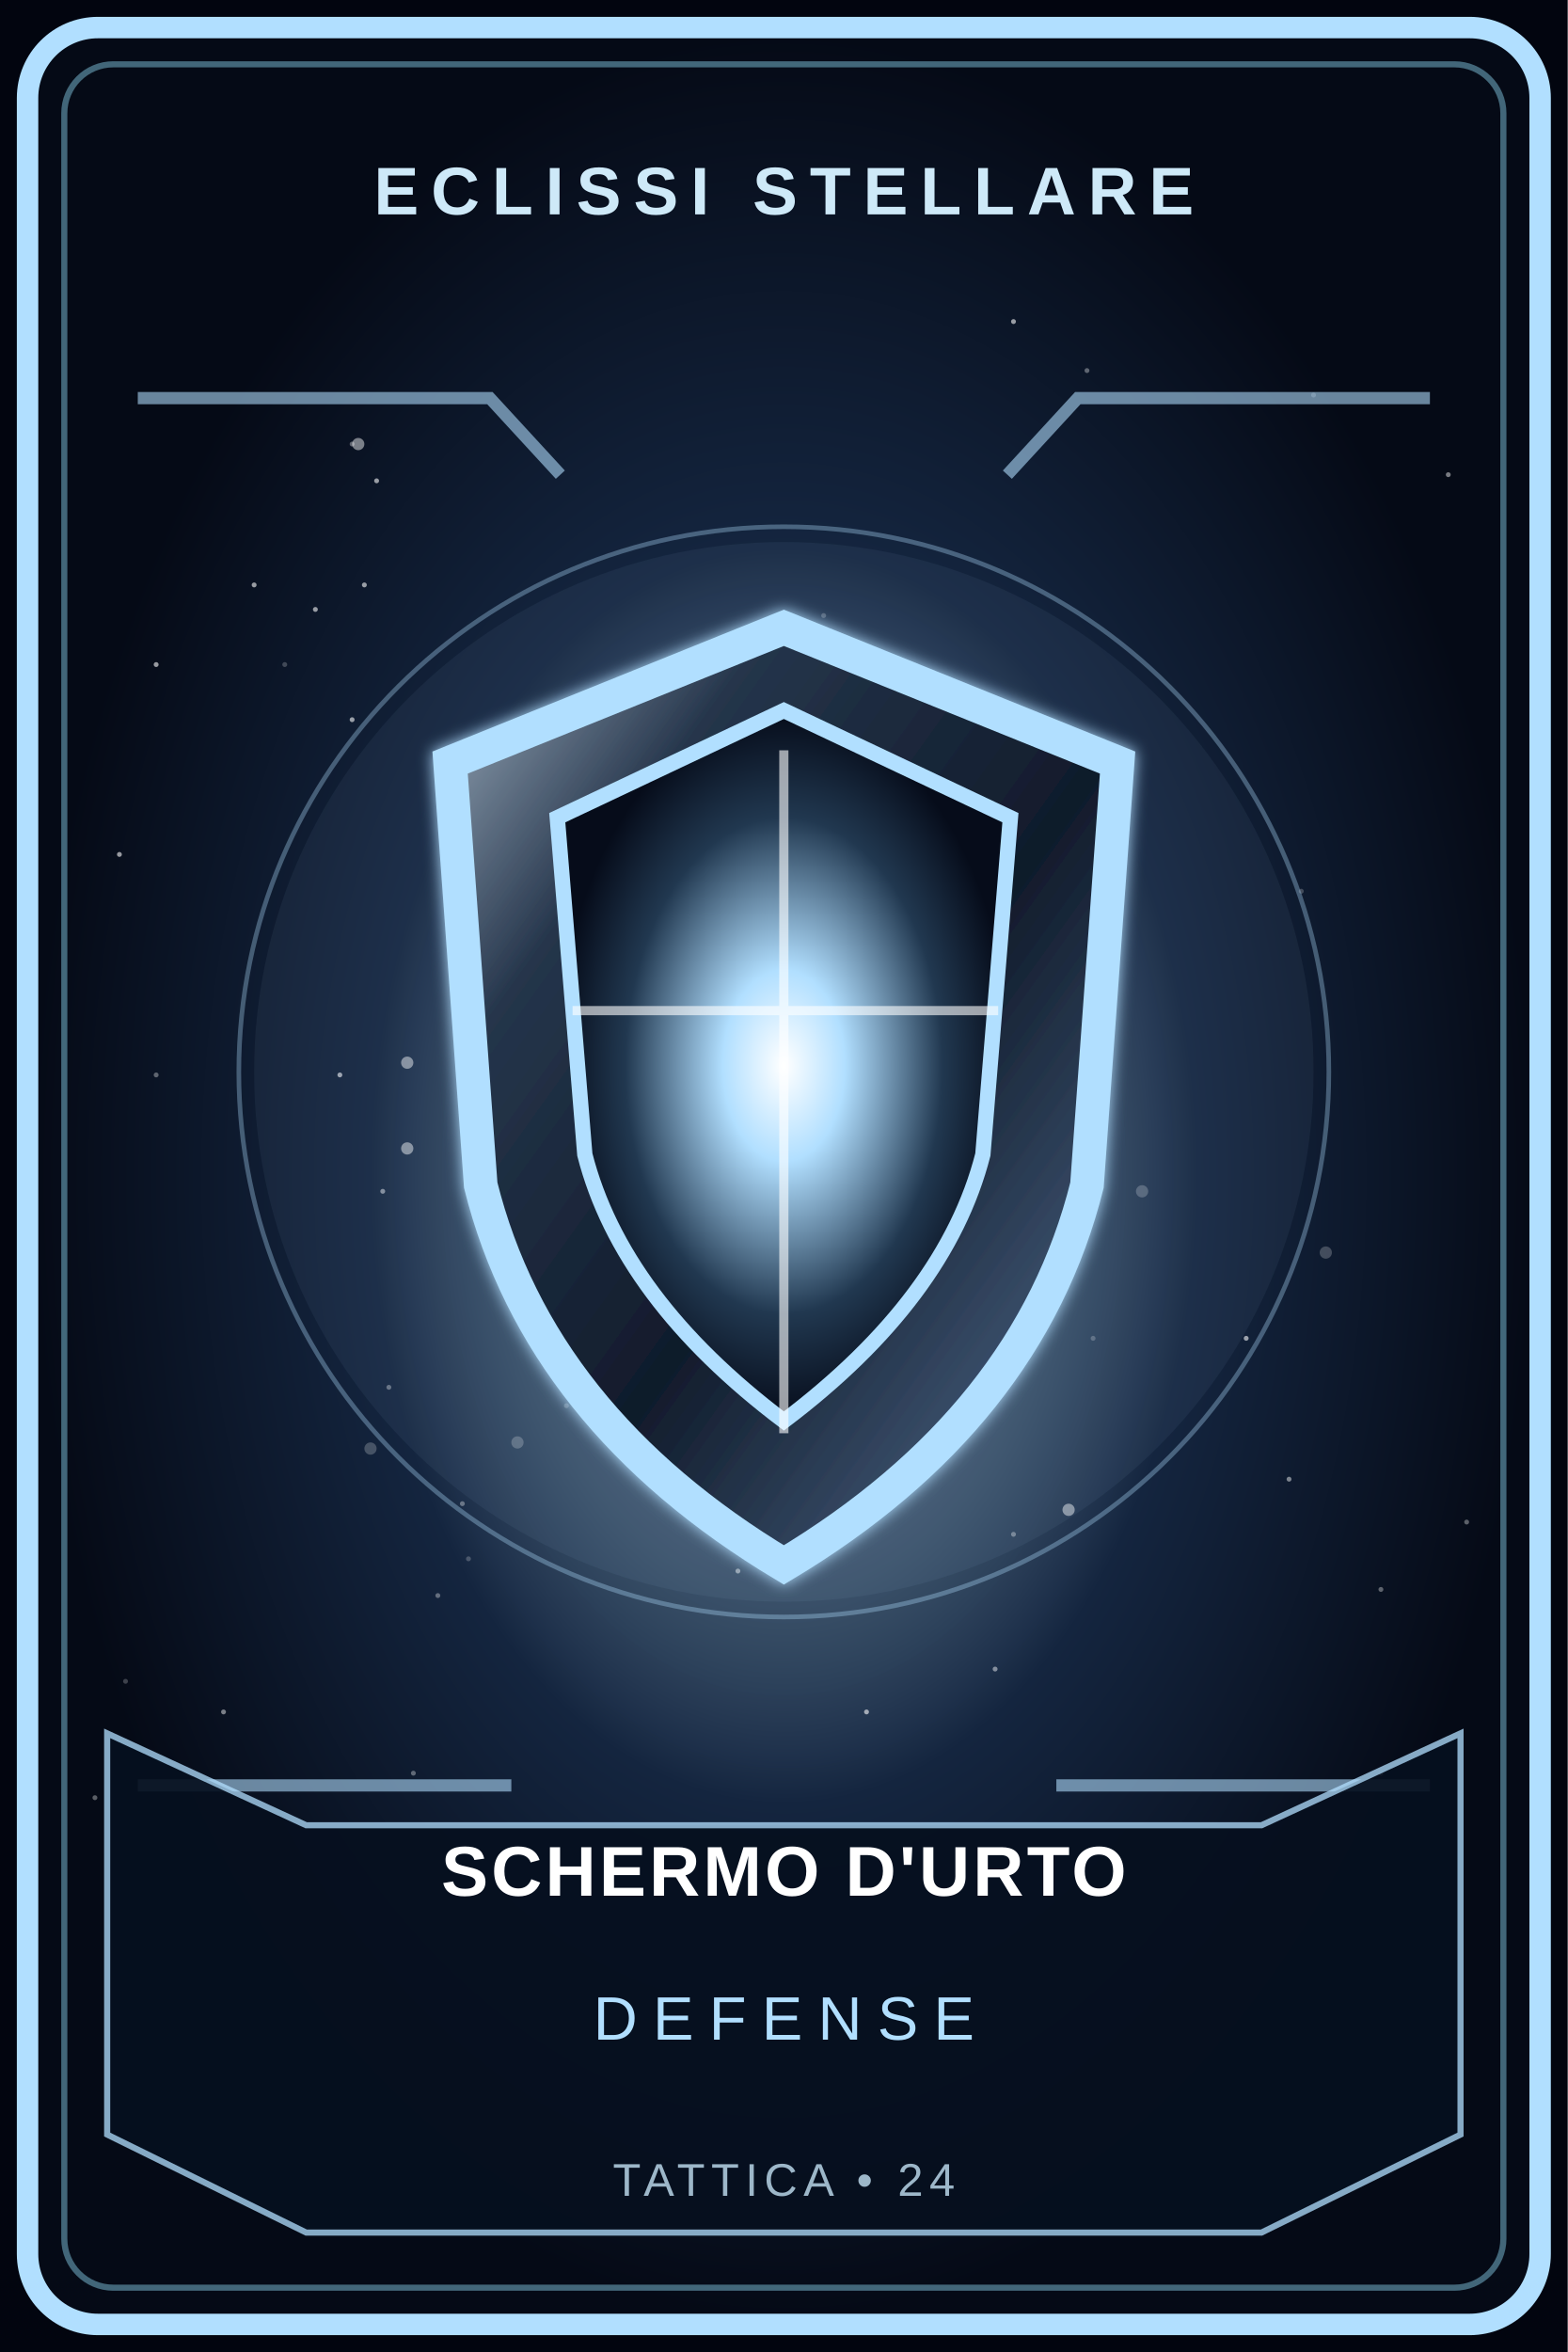
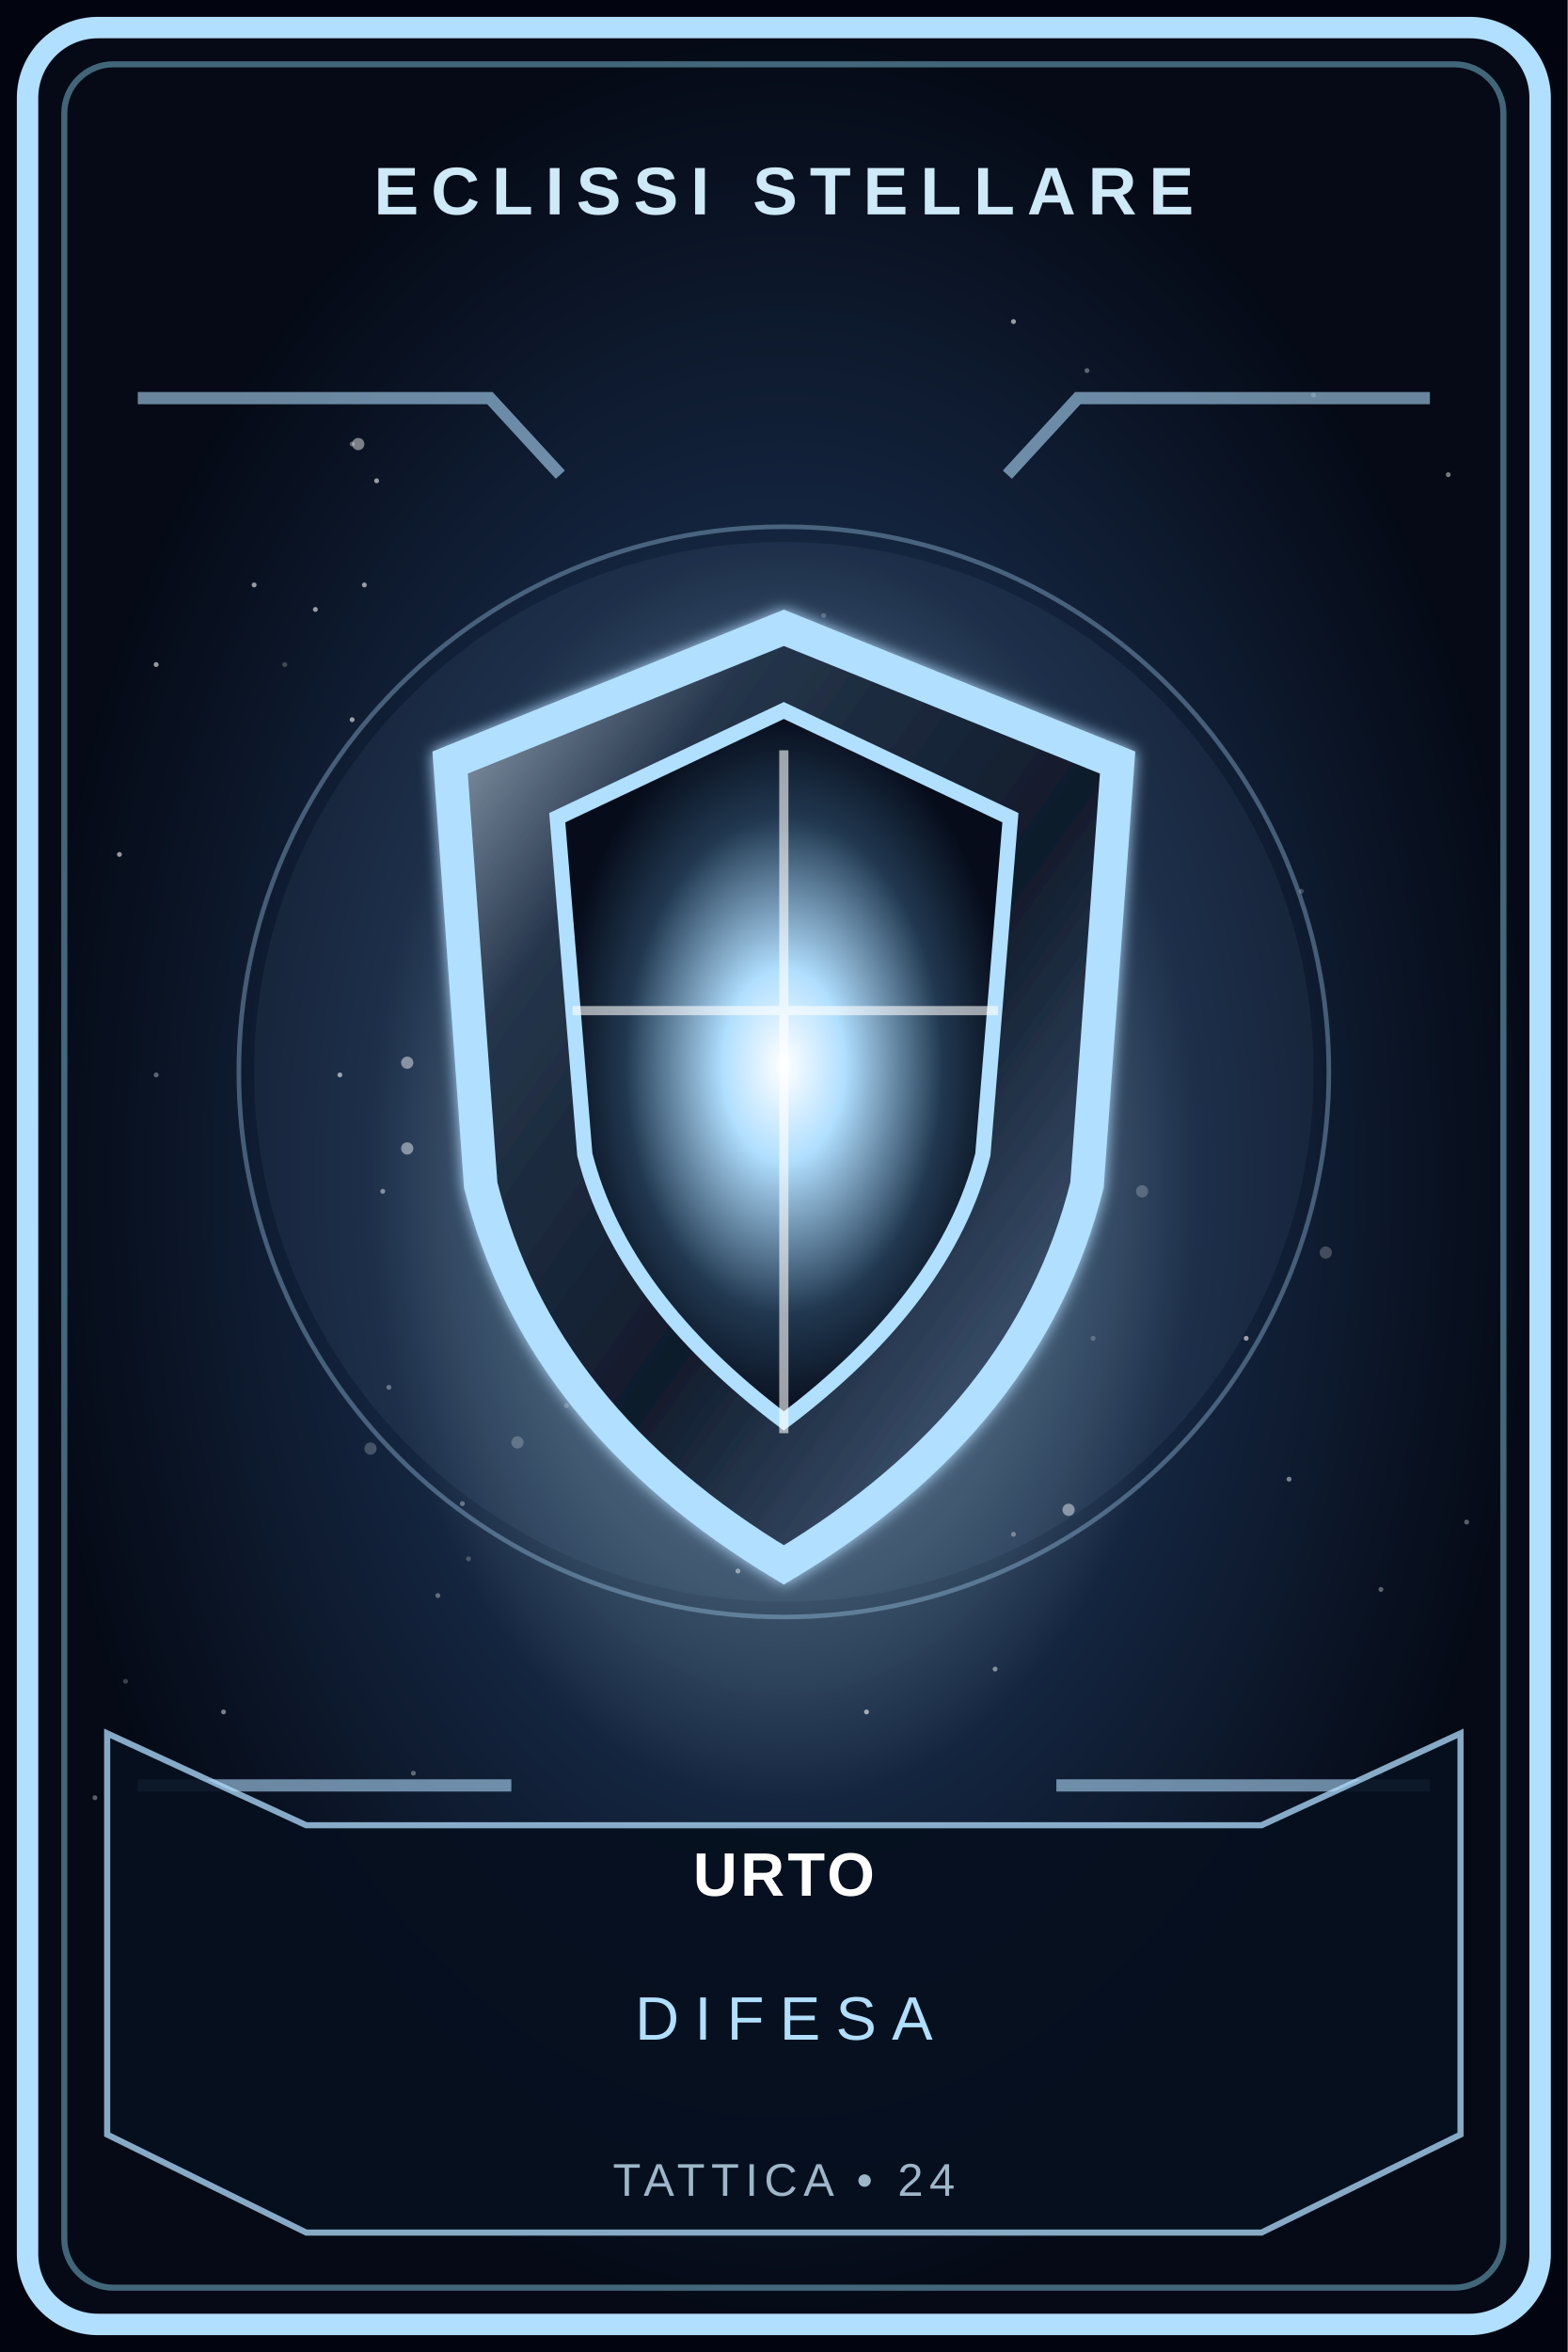
<svg xmlns="http://www.w3.org/2000/svg" width="512" height="768" viewBox="0 0 512 768" role="img" aria-label="SCHERMO D'URTO">
  <defs>
    <radialGradient id="bg">
      <stop offset="0" stop-color="#b1dfff" stop-opacity=".42" />
      <stop offset=".55" stop-color="#14253f" />
      <stop offset="1" stop-color="#050a16" />
    </radialGradient>
    <linearGradient id="metal" x1="0" x2="1" y1="0" y2="1">
      <stop stop-color="#a3b4c4" />
      <stop offset=".24" stop-color="#25354b" />
      <stop offset=".56" stop-color="#101b2b" />
      <stop offset=".85" stop-color="#405674" />
      <stop offset="1" stop-color="#a4b9ce" />
    </linearGradient>
    <radialGradient id="core">
      <stop stop-color="#ffffff" />
      <stop offset=".27" stop-color="#b1dfff" />
      <stop offset=".7" stop-color="#213850" />
      <stop offset="1" stop-color="#060c1a" />
    </radialGradient>
    <filter id="glow" x="-80%" y="-80%" width="260%" height="260%">
      <feGaussianBlur stdDeviation="2.5" result="g" />
      <feMerge>
        <feMergeNode in="g" />
        <feMergeNode in="SourceGraphic" />
      </feMerge>
    </filter>
  </defs>
  <rect width="512" height="768" fill="#02050f" />
  <rect x="9" y="9" width="494" height="750" rx="23" fill="url(#bg)" stroke="#b1dfff" stroke-width="7" />
  <rect x="21" y="21" width="470" height="726" rx="16" fill="none" stroke="#8cd7f2" stroke-opacity=".45" stroke-width="2" />
  <circle cx="433" cy="409" r="2" fill="#fff" opacity="0.22" />
  <circle cx="143" cy="521" r="0.8" fill="#fff" opacity="0.34" />
  <circle cx="241" cy="513" r="0.8" fill="#fff" opacity="0.46" />
  <circle cx="407" cy="437" r="0.8" fill="#fff" opacity="0.58" />
  <circle cx="429" cy="129" r="0.8" fill="#fff" opacity="0.22" />
  <circle cx="127" cy="453" r="0.8" fill="#fff" opacity="0.34" />
  <circle cx="133" cy="375" r="2" fill="#fff" opacity="0.46" />
  <circle cx="103" cy="199" r="0.8" fill="#fff" opacity="0.58" />
  <circle cx="93" cy="217" r="0.8" fill="#fff" opacity="0.22" />
  <circle cx="307" cy="341" r="0.8" fill="#fff" opacity="0.34" />
  <circle cx="269" cy="495" r="0.8" fill="#fff" opacity="0.46" />
  <circle cx="111" cy="351" r="0.8" fill="#fff" opacity="0.58" />
  <circle cx="121" cy="473" r="2" fill="#fff" opacity="0.22" />
  <circle cx="115" cy="145" r="0.8" fill="#fff" opacity="0.34" />
  <circle cx="473" cy="155" r="0.8" fill="#fff" opacity="0.46" />
  <circle cx="283" cy="559" r="0.8" fill="#fff" opacity="0.58" />
  <circle cx="357" cy="437" r="0.8" fill="#fff" opacity="0.22" />
  <circle cx="355" cy="121" r="0.8" fill="#fff" opacity="0.34" />
  <circle cx="133" cy="347" r="2" fill="#fff" opacity="0.46" />
  <circle cx="331" cy="105" r="0.8" fill="#fff" opacity="0.58" />
  <circle cx="425" cy="291" r="0.8" fill="#fff" opacity="0.22" />
  <circle cx="151" cy="491" r="0.8" fill="#fff" opacity="0.34" />
  <circle cx="421" cy="483" r="0.8" fill="#fff" opacity="0.46" />
  <circle cx="51" cy="217" r="0.8" fill="#fff" opacity="0.58" />
  <circle cx="373" cy="389" r="2" fill="#fff" opacity="0.22" />
  <circle cx="451" cy="519" r="0.8" fill="#fff" opacity="0.34" />
  <circle cx="289" cy="475" r="0.8" fill="#fff" opacity="0.46" />
  <circle cx="39" cy="279" r="0.8" fill="#fff" opacity="0.58" />
  <circle cx="41" cy="549" r="0.8" fill="#fff" opacity="0.22" />
  <circle cx="239" cy="237" r="0.8" fill="#fff" opacity="0.34" />
  <circle cx="117" cy="145" r="2" fill="#fff" opacity="0.46" />
  <circle cx="123" cy="157" r="0.8" fill="#fff" opacity="0.58" />
  <circle cx="153" cy="509" r="0.8" fill="#fff" opacity="0.22" />
  <circle cx="479" cy="497" r="0.8" fill="#fff" opacity="0.34" />
  <circle cx="125" cy="389" r="0.8" fill="#fff" opacity="0.46" />
  <circle cx="451" cy="579" r="0.8" fill="#fff" opacity="0.58" />
  <circle cx="285" cy="481" r="2" fill="#fff" opacity="0.22" />
  <circle cx="51" cy="351" r="0.8" fill="#fff" opacity="0.34" />
  <circle cx="321" cy="351" r="0.8" fill="#fff" opacity="0.46" />
  <circle cx="115" cy="235" r="0.8" fill="#fff" opacity="0.58" />
  <circle cx="269" cy="201" r="0.8" fill="#fff" opacity="0.22" />
  <circle cx="135" cy="579" r="0.8" fill="#fff" opacity="0.34" />
  <circle cx="349" cy="493" r="2" fill="#fff" opacity="0.46" />
  <circle cx="119" cy="191" r="0.8" fill="#fff" opacity="0.58" />
  <circle cx="185" cy="459" r="0.8" fill="#fff" opacity="0.22" />
  <circle cx="331" cy="389" r="0.8" fill="#fff" opacity="0.34" />
  <circle cx="73" cy="559" r="0.8" fill="#fff" opacity="0.46" />
  <circle cx="83" cy="191" r="0.8" fill="#fff" opacity="0.58" />
  <circle cx="169" cy="471" r="2" fill="#fff" opacity="0.22" />
  <circle cx="331" cy="501" r="0.8" fill="#fff" opacity="0.34" />
  <circle cx="325" cy="545" r="0.8" fill="#fff" opacity="0.46" />
  <circle cx="279" cy="363" r="0.8" fill="#fff" opacity="0.58" />
  <circle cx="189" cy="335" r="0.8" fill="#fff" opacity="0.22" />
  <circle cx="31" cy="587" r="0.8" fill="#fff" opacity="0.34" />
  <circle cx="256" cy="350" r="173" fill="#b1dfff" opacity=".055" />
  <circle cx="256" cy="350" r="178" stroke="#b1dfff" stroke-width="1.5" opacity=".34" fill="none" />
  <path d="M45 130L160 130L183 155M467 130L352 130L329 155M45 583L167 583M467 583L345 583" fill="none" stroke="#b1dfff" stroke-width="4" opacity=".58" />
  <g>
    <path d="M256 205L365 249L355 387Q336 463 256 511Q176 463 157 387L147 249Z" fill="url(#metal)" stroke="#b1dfff" stroke-width="11" filter="url(#glow)" />
    <path d="M256 232L330 267L321 377Q309 424 256 464Q203 424 191 377L182 267Z" fill="url(#core)" stroke="#b1dfff" stroke-width="5" />
    <path d="M187 330L326 330 M256 245L256 468" stroke="#ffffff" stroke-width="3" opacity=".6" />
  </g>
  <path d="M35 566L100 596H412L477 566L477 697L412 729H100L35 697Z" fill="#06101fec" stroke="#b1dfff" stroke-opacity=".75" stroke-width="2" />
  <text x="256" y="70" text-anchor="middle" font-family="Arial,sans-serif" font-weight="bold" font-size="22" fill="#cee9f8" letter-spacing="4">ECLISSI STELLARE</text>
-   <text x="256" y="619" text-anchor="middle" font-family="Arial,sans-serif" font-weight="bold" font-size="23" fill="#ffffff" letter-spacing="1">SCHERMO D'URTO</text>
-   <text x="256" y="666" text-anchor="middle" font-family="Arial,sans-serif" font-size="20" fill="#b1dfff" letter-spacing="5">DEFENSE</text>
+   <text x="256" y="619" text-anchor="middle" font-family="Arial,sans-serif" font-weight="bold" font-size="20" fill="#ffffff" letter-spacing="1">URTO</text>
+   <text x="256" y="666" text-anchor="middle" font-family="Arial,sans-serif" font-size="20" fill="#b1dfff" letter-spacing="5">DIFESA</text>
  <text x="256" y="717" text-anchor="middle" font-family="Arial,sans-serif" font-size="15" fill="#9db7c9" letter-spacing="2">TATTICA  •  24</text>
</svg>
